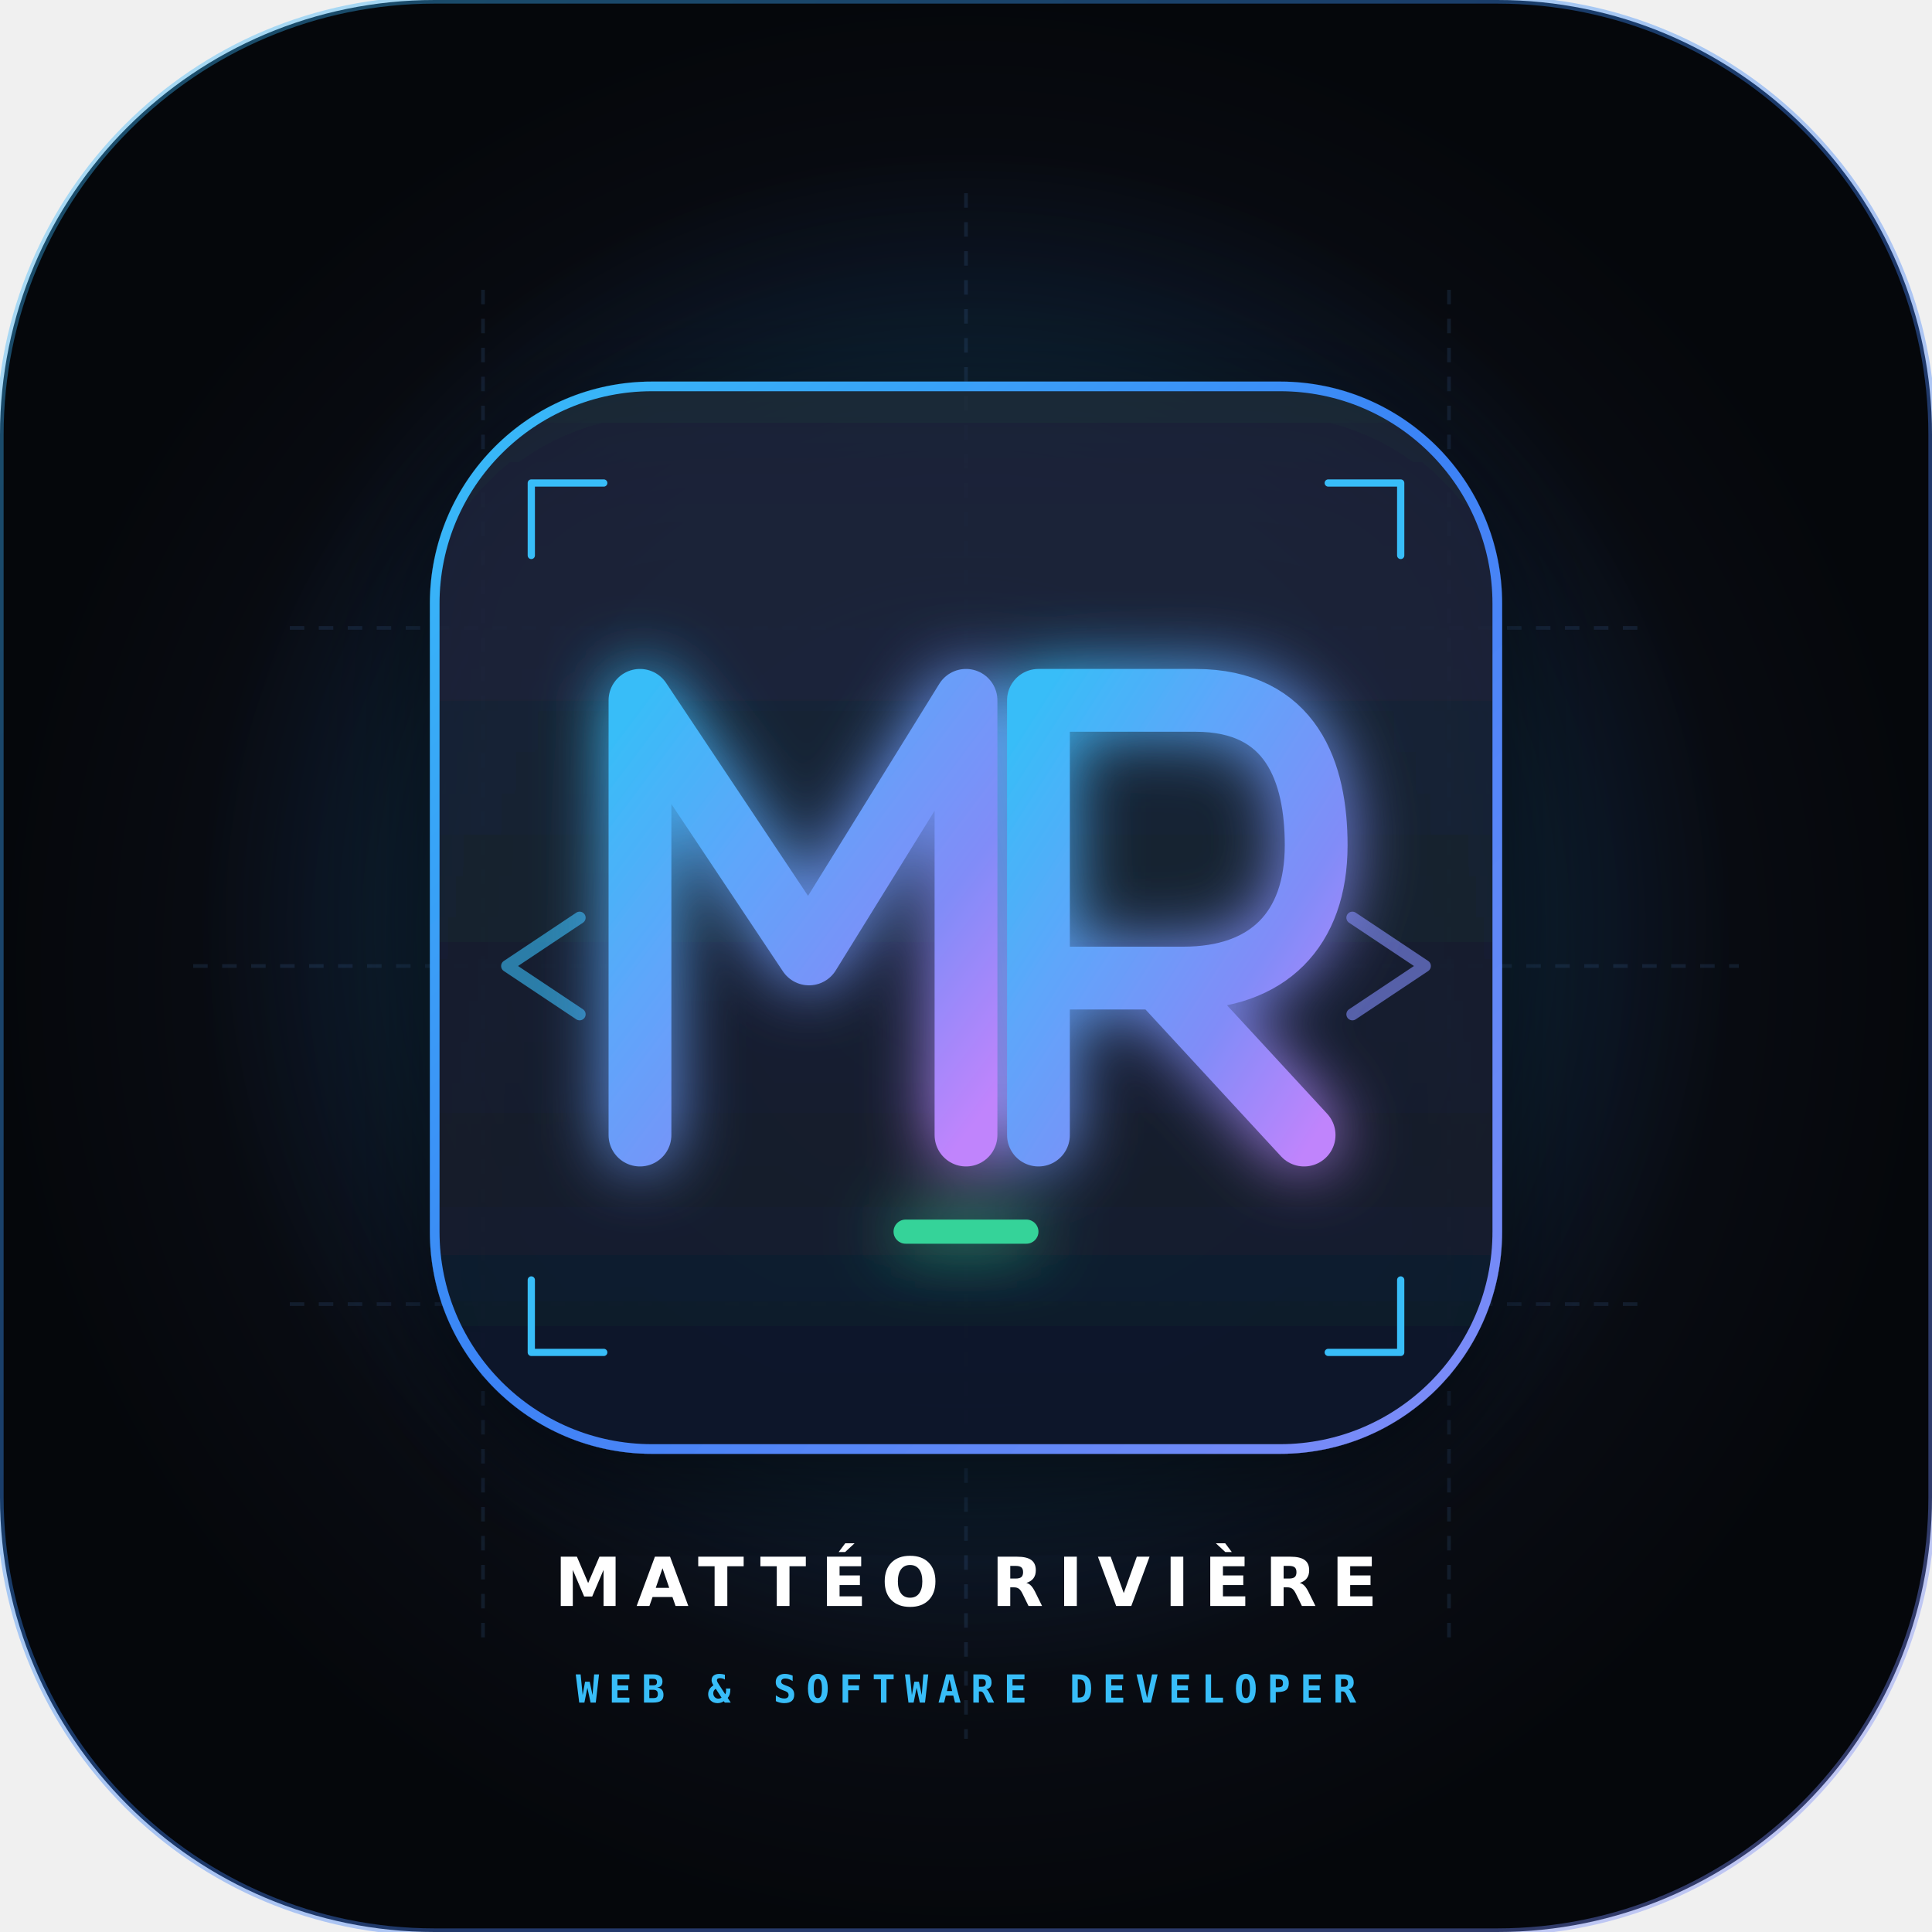
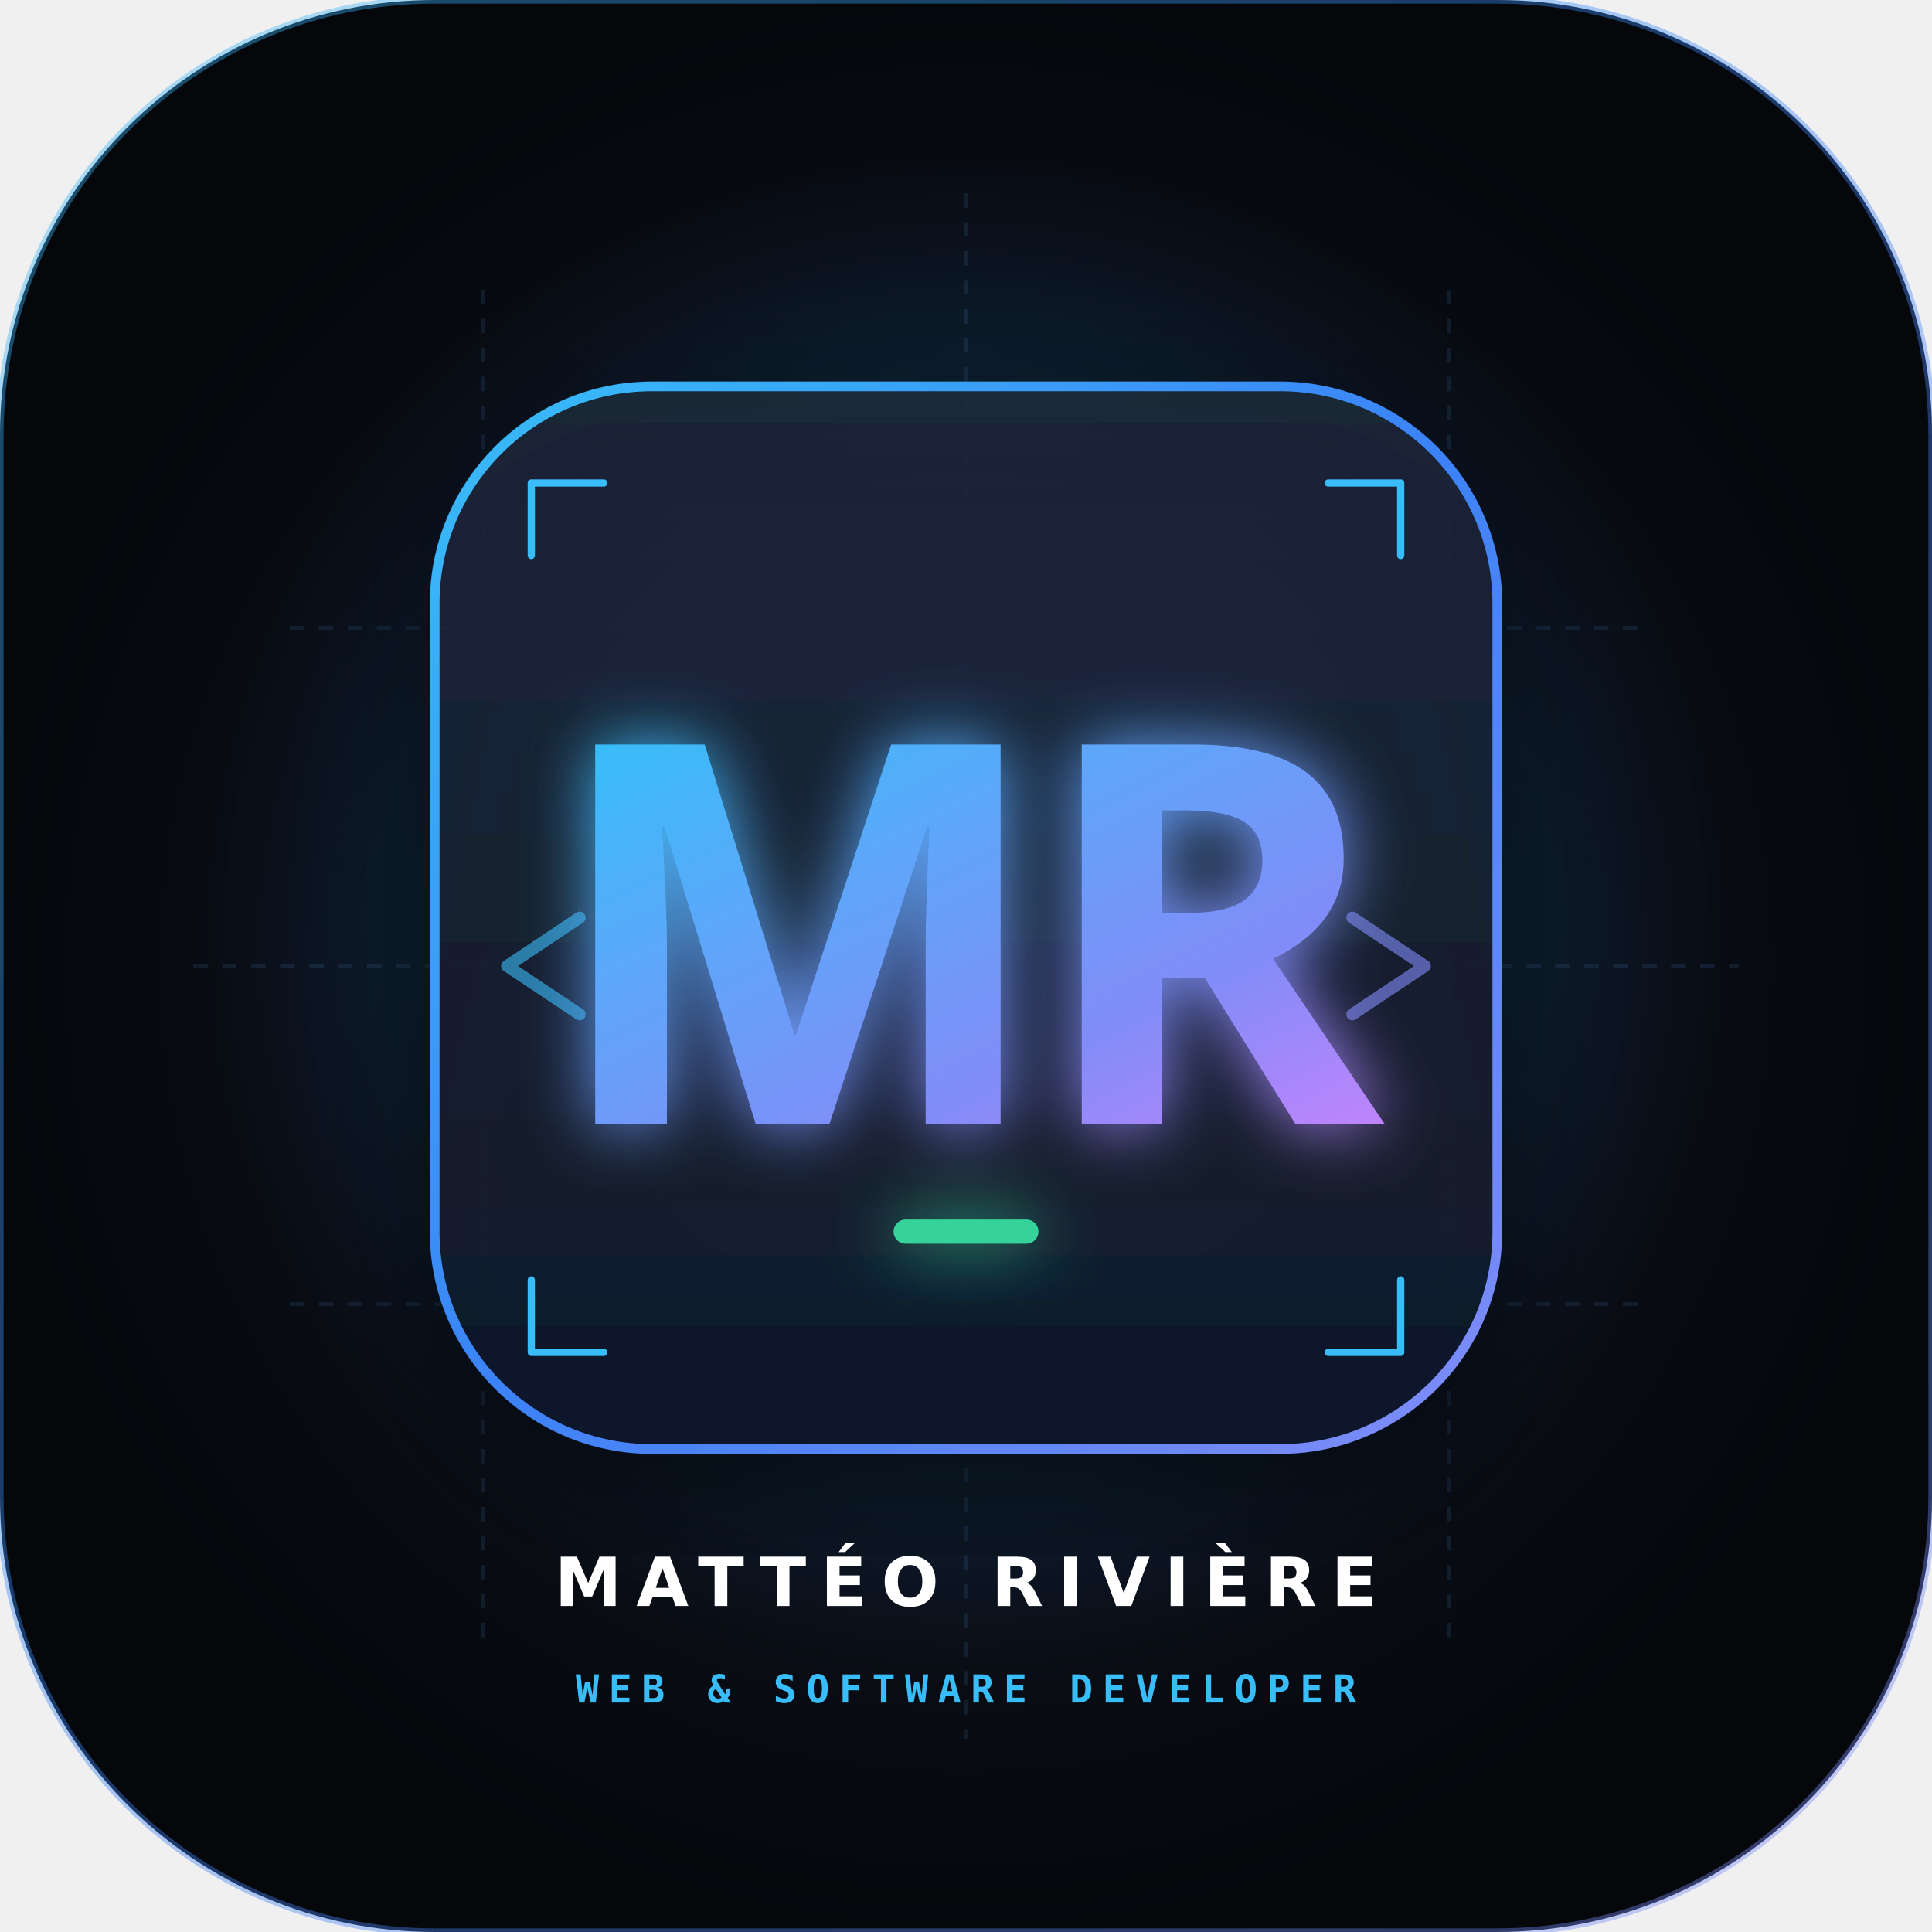
<svg xmlns="http://www.w3.org/2000/svg" width="800" height="800" viewBox="0 0 800 800" fill="none">
  <defs>
    <radialGradient id="bgGrad" cx="50%" cy="50%" r="50%">
      <stop offset="0%" stop-color="#111827" />
      <stop offset="60%" stop-color="#0B0F17" />
      <stop offset="100%" stop-color="#05070B" />
    </radialGradient>
    <radialGradient id="glowOrb" cx="50%" cy="50%" r="50%">
      <stop offset="0%" stop-color="#2563EB" stop-opacity="0.5" />
      <stop offset="50%" stop-color="#06B6D4" stop-opacity="0.2" />
      <stop offset="100%" stop-color="#2563EB" stop-opacity="0" />
    </radialGradient>
    <linearGradient id="neonBorder" x1="0%" y1="0%" x2="100%" y2="100%">
      <stop offset="0%" stop-color="#38BDF8" />
      <stop offset="50%" stop-color="#3B82F6" />
      <stop offset="100%" stop-color="#818CF8" />
    </linearGradient>
    <linearGradient id="mrGrad" x1="0%" y1="0%" x2="100%" y2="100%">
      <stop offset="0%" stop-color="#38BDF8" />
      <stop offset="35%" stop-color="#60A5FA" />
      <stop offset="70%" stop-color="#818CF8" />
      <stop offset="100%" stop-color="#C084FC" />
    </linearGradient>
    <linearGradient id="cardBg" x1="0%" y1="0%" x2="0%" y2="100%">
      <stop offset="0%" stop-color="#1E293B" stop-opacity="0.85" />
      <stop offset="100%" stop-color="#0F172A" stop-opacity="0.95" />
    </linearGradient>
    <filter id="glowFilter" x="-20%" y="-20%" width="140%" height="140%">
      <feGaussianBlur stdDeviation="14" result="blur" />
      <feComposite in="SourceGraphic" in2="blur" operator="over" />
    </filter>
    <filter id="softShadow" x="-10%" y="-10%" width="120%" height="120%">
      <feDropShadow dx="0" dy="16" stdDeviation="24" flood-color="#000000" flood-opacity="0.6" />
    </filter>
  </defs>
  <rect width="800" height="800" rx="180" fill="url(#bgGrad)" />
  <rect width="800" height="800" rx="180" stroke="url(#neonBorder)" stroke-width="3" stroke-opacity="0.4" />
  <circle cx="400" cy="380" r="320" fill="url(#glowOrb)" />
  <g opacity="0.12" stroke="#60A5FA" stroke-width="1.5">
    <line x1="200" y1="120" x2="200" y2="680" stroke-dasharray="6 6" />
    <line x1="400" y1="80" x2="400" y2="720" stroke-dasharray="6 6" />
    <line x1="600" y1="120" x2="600" y2="680" stroke-dasharray="6 6" />
    <line x1="120" y1="260" x2="680" y2="260" stroke-dasharray="6 6" />
    <line x1="80" y1="400" x2="720" y2="400" stroke-dasharray="6 6" />
    <line x1="120" y1="540" x2="680" y2="540" stroke-dasharray="6 6" />
  </g>
  <g filter="url(#softShadow)">
    <rect x="180" y="160" width="440" height="440" rx="90" fill="url(#cardBg)" stroke="url(#neonBorder)" stroke-width="4" />
  </g>
  <path d="M 220 200 L 250 200 M 220 200 L 220 230" stroke="#38BDF8" stroke-width="3" stroke-linecap="round" />
  <path d="M 580 200 L 550 200 M 580 200 L 580 230" stroke="#38BDF8" stroke-width="3" stroke-linecap="round" />
  <path d="M 220 560 L 250 560 M 220 560 L 220 530" stroke="#38BDF8" stroke-width="3" stroke-linecap="round" />
  <path d="M 580 560 L 550 560 M 580 560 L 580 530" stroke="#38BDF8" stroke-width="3" stroke-linecap="round" />
  <path d="M 240 380 L 210 400 L 240 420" stroke="#38BDF8" stroke-width="5" stroke-linecap="round" stroke-linejoin="round" opacity="0.6" />
  <path d="M 560 380 L 590 400 L 560 420" stroke="#818CF8" stroke-width="5" stroke-linecap="round" stroke-linejoin="round" opacity="0.6" />
  <g filter="url(#glowFilter)">
-     <path d="M 265 470 L 265 290 L 335 395 L 400 290 L 400 470" stroke="url(#mrGrad)" stroke-width="26" stroke-linecap="round" stroke-linejoin="round" fill="none" />
-     <path d="M 430 470 L 430 290 L 495 290 C 535 290 545 320 545 350 C 545 385 525 405 490 405 L 430 405 M 480 405 L 540 470" stroke="url(#mrGrad)" stroke-width="26" stroke-linecap="round" stroke-linejoin="round" fill="none" />
+     <text x="400" y="380" text-anchor="middle" dominant-baseline="central" font-family="Fira Sans, sans-serif" font-size="220" font-weight="900" letter-spacing="-6" fill="url(#mrGrad)">MR</text>
    <rect x="370" y="505" width="60" height="10" rx="5" fill="#34D399" />
  </g>
  <text x="400" y="665" font-family="DejaVu Sans, sans-serif" font-size="28" font-weight="bold" letter-spacing="6" text-anchor="middle" fill="#FFFFFF">
    MATTÉO RIVIÈRE
  </text>
  <text x="400" y="705" font-family="JetBrains Mono, DejaVu Sans Mono, monospace" font-size="16" font-weight="bold" letter-spacing="4" text-anchor="middle" fill="#38BDF8">
    WEB &amp; SOFTWARE DEVELOPER
  </text>
</svg>
